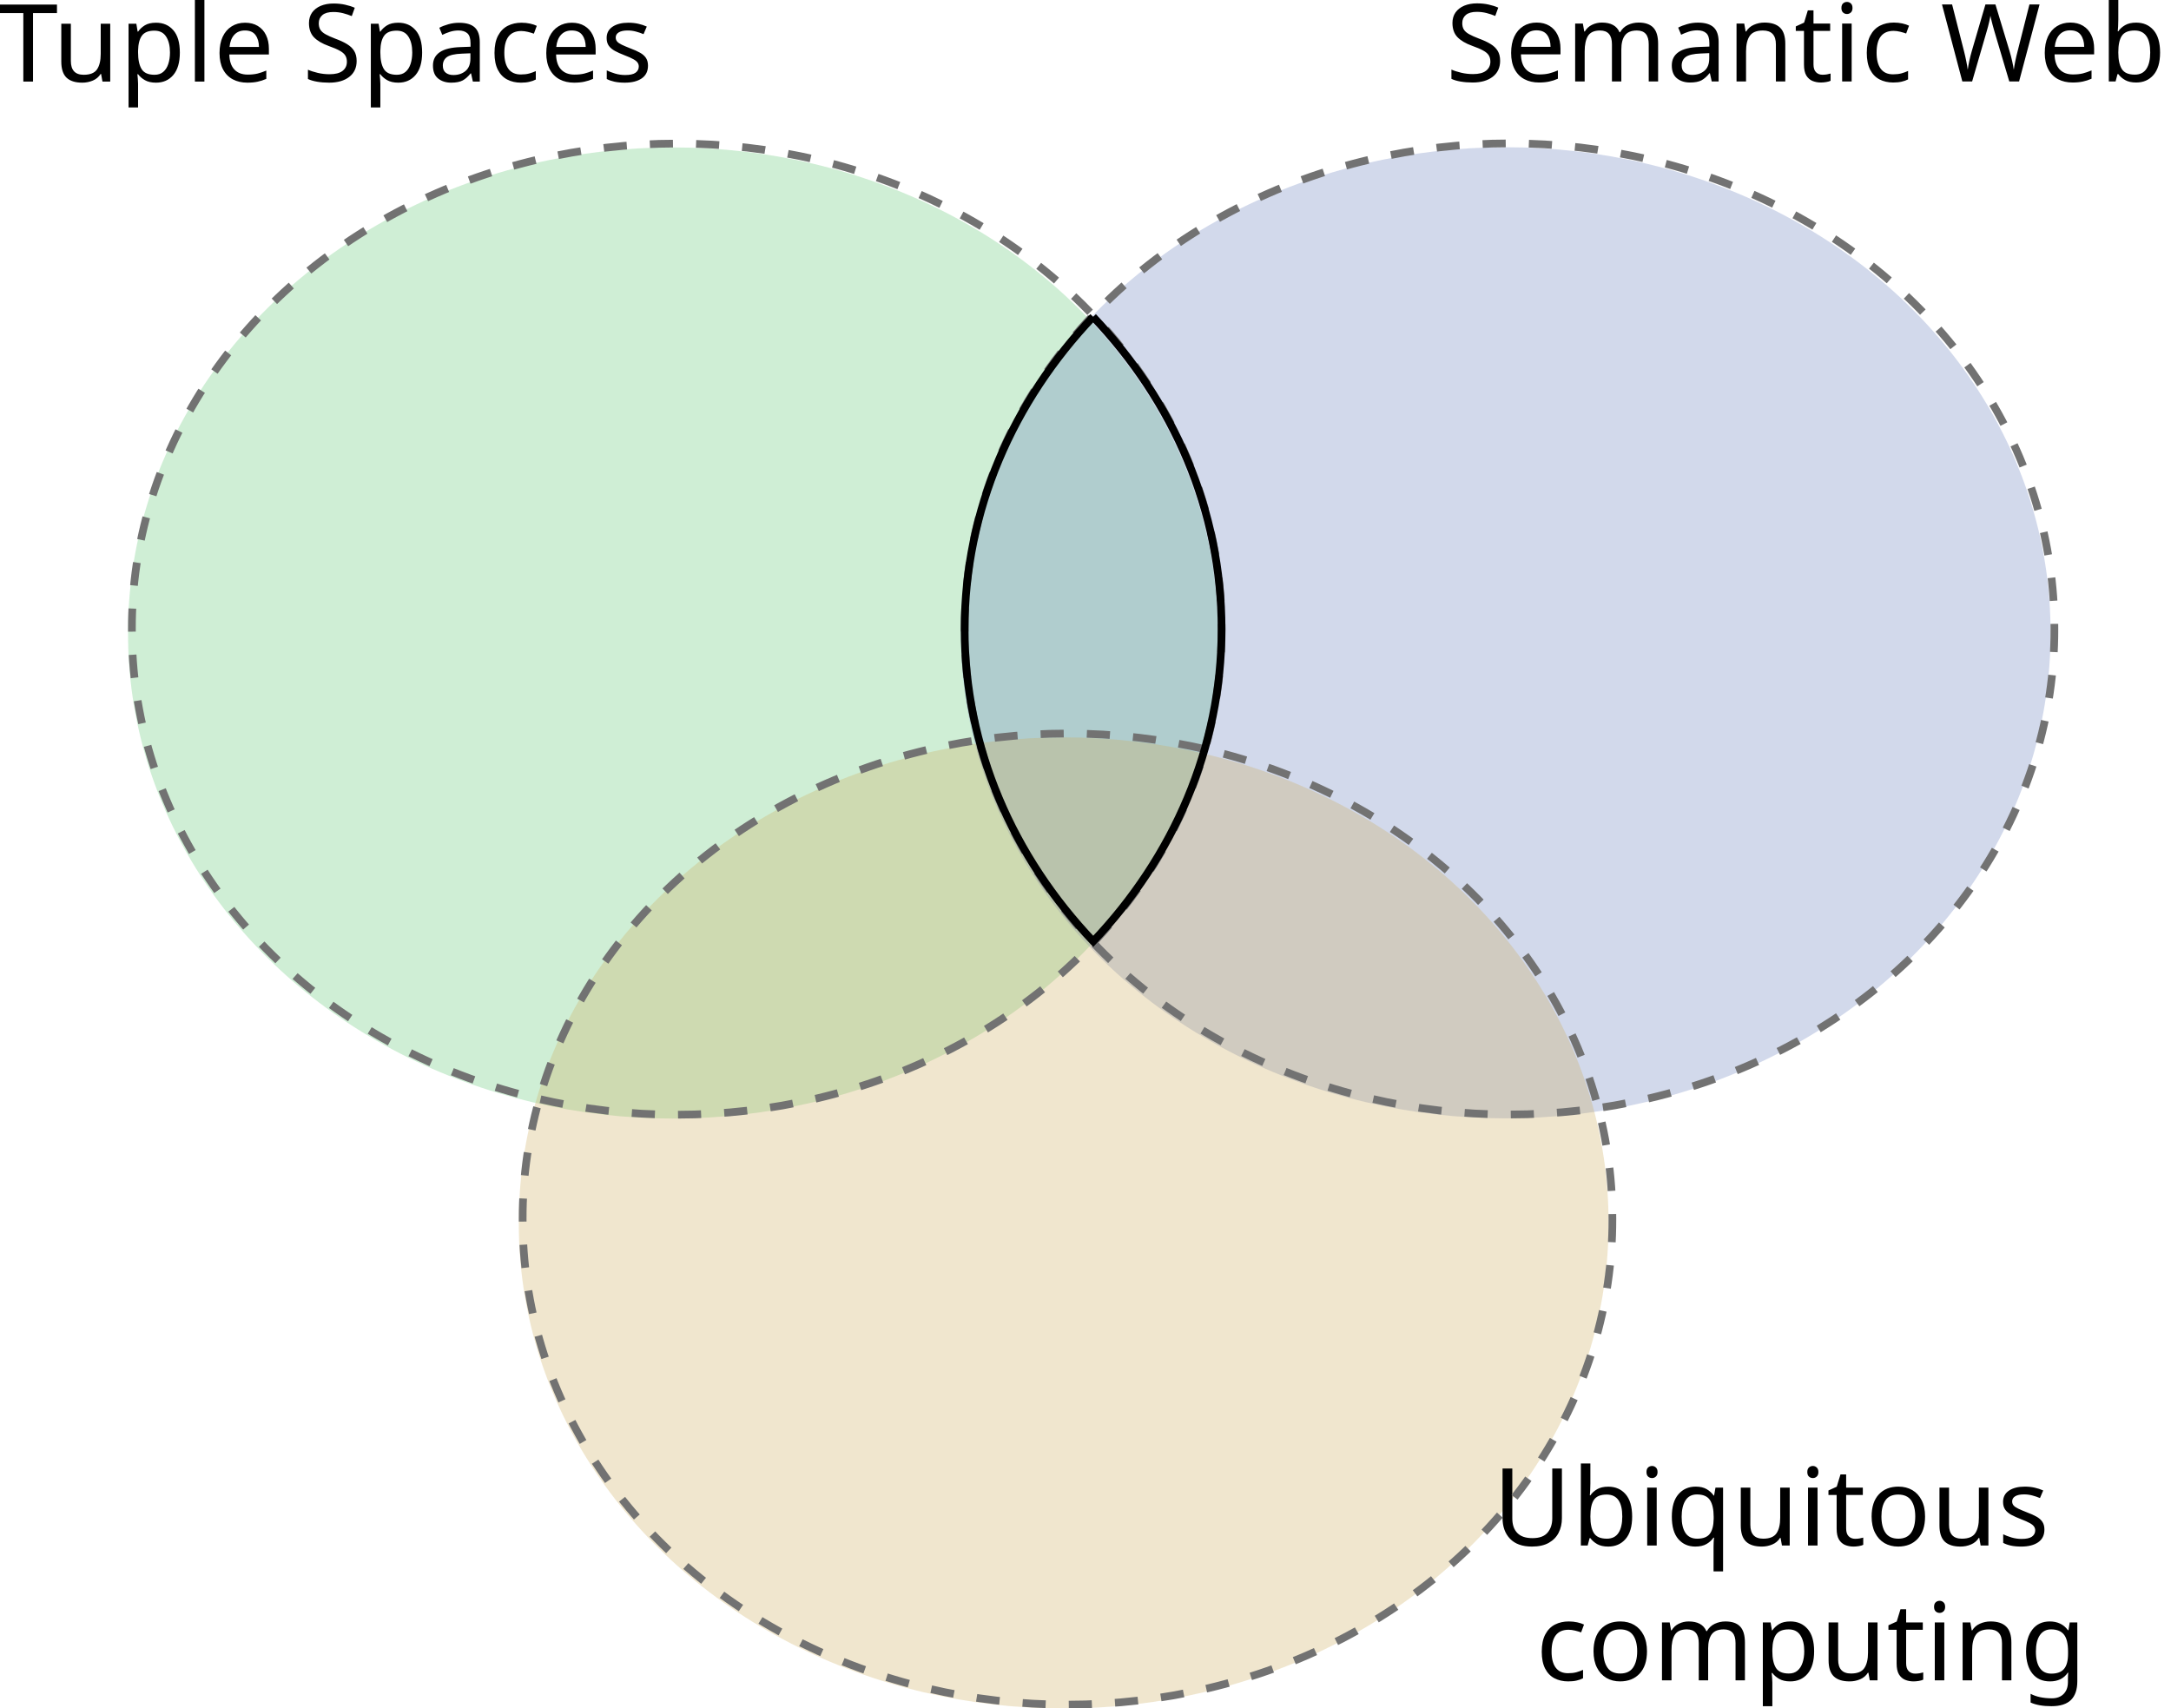
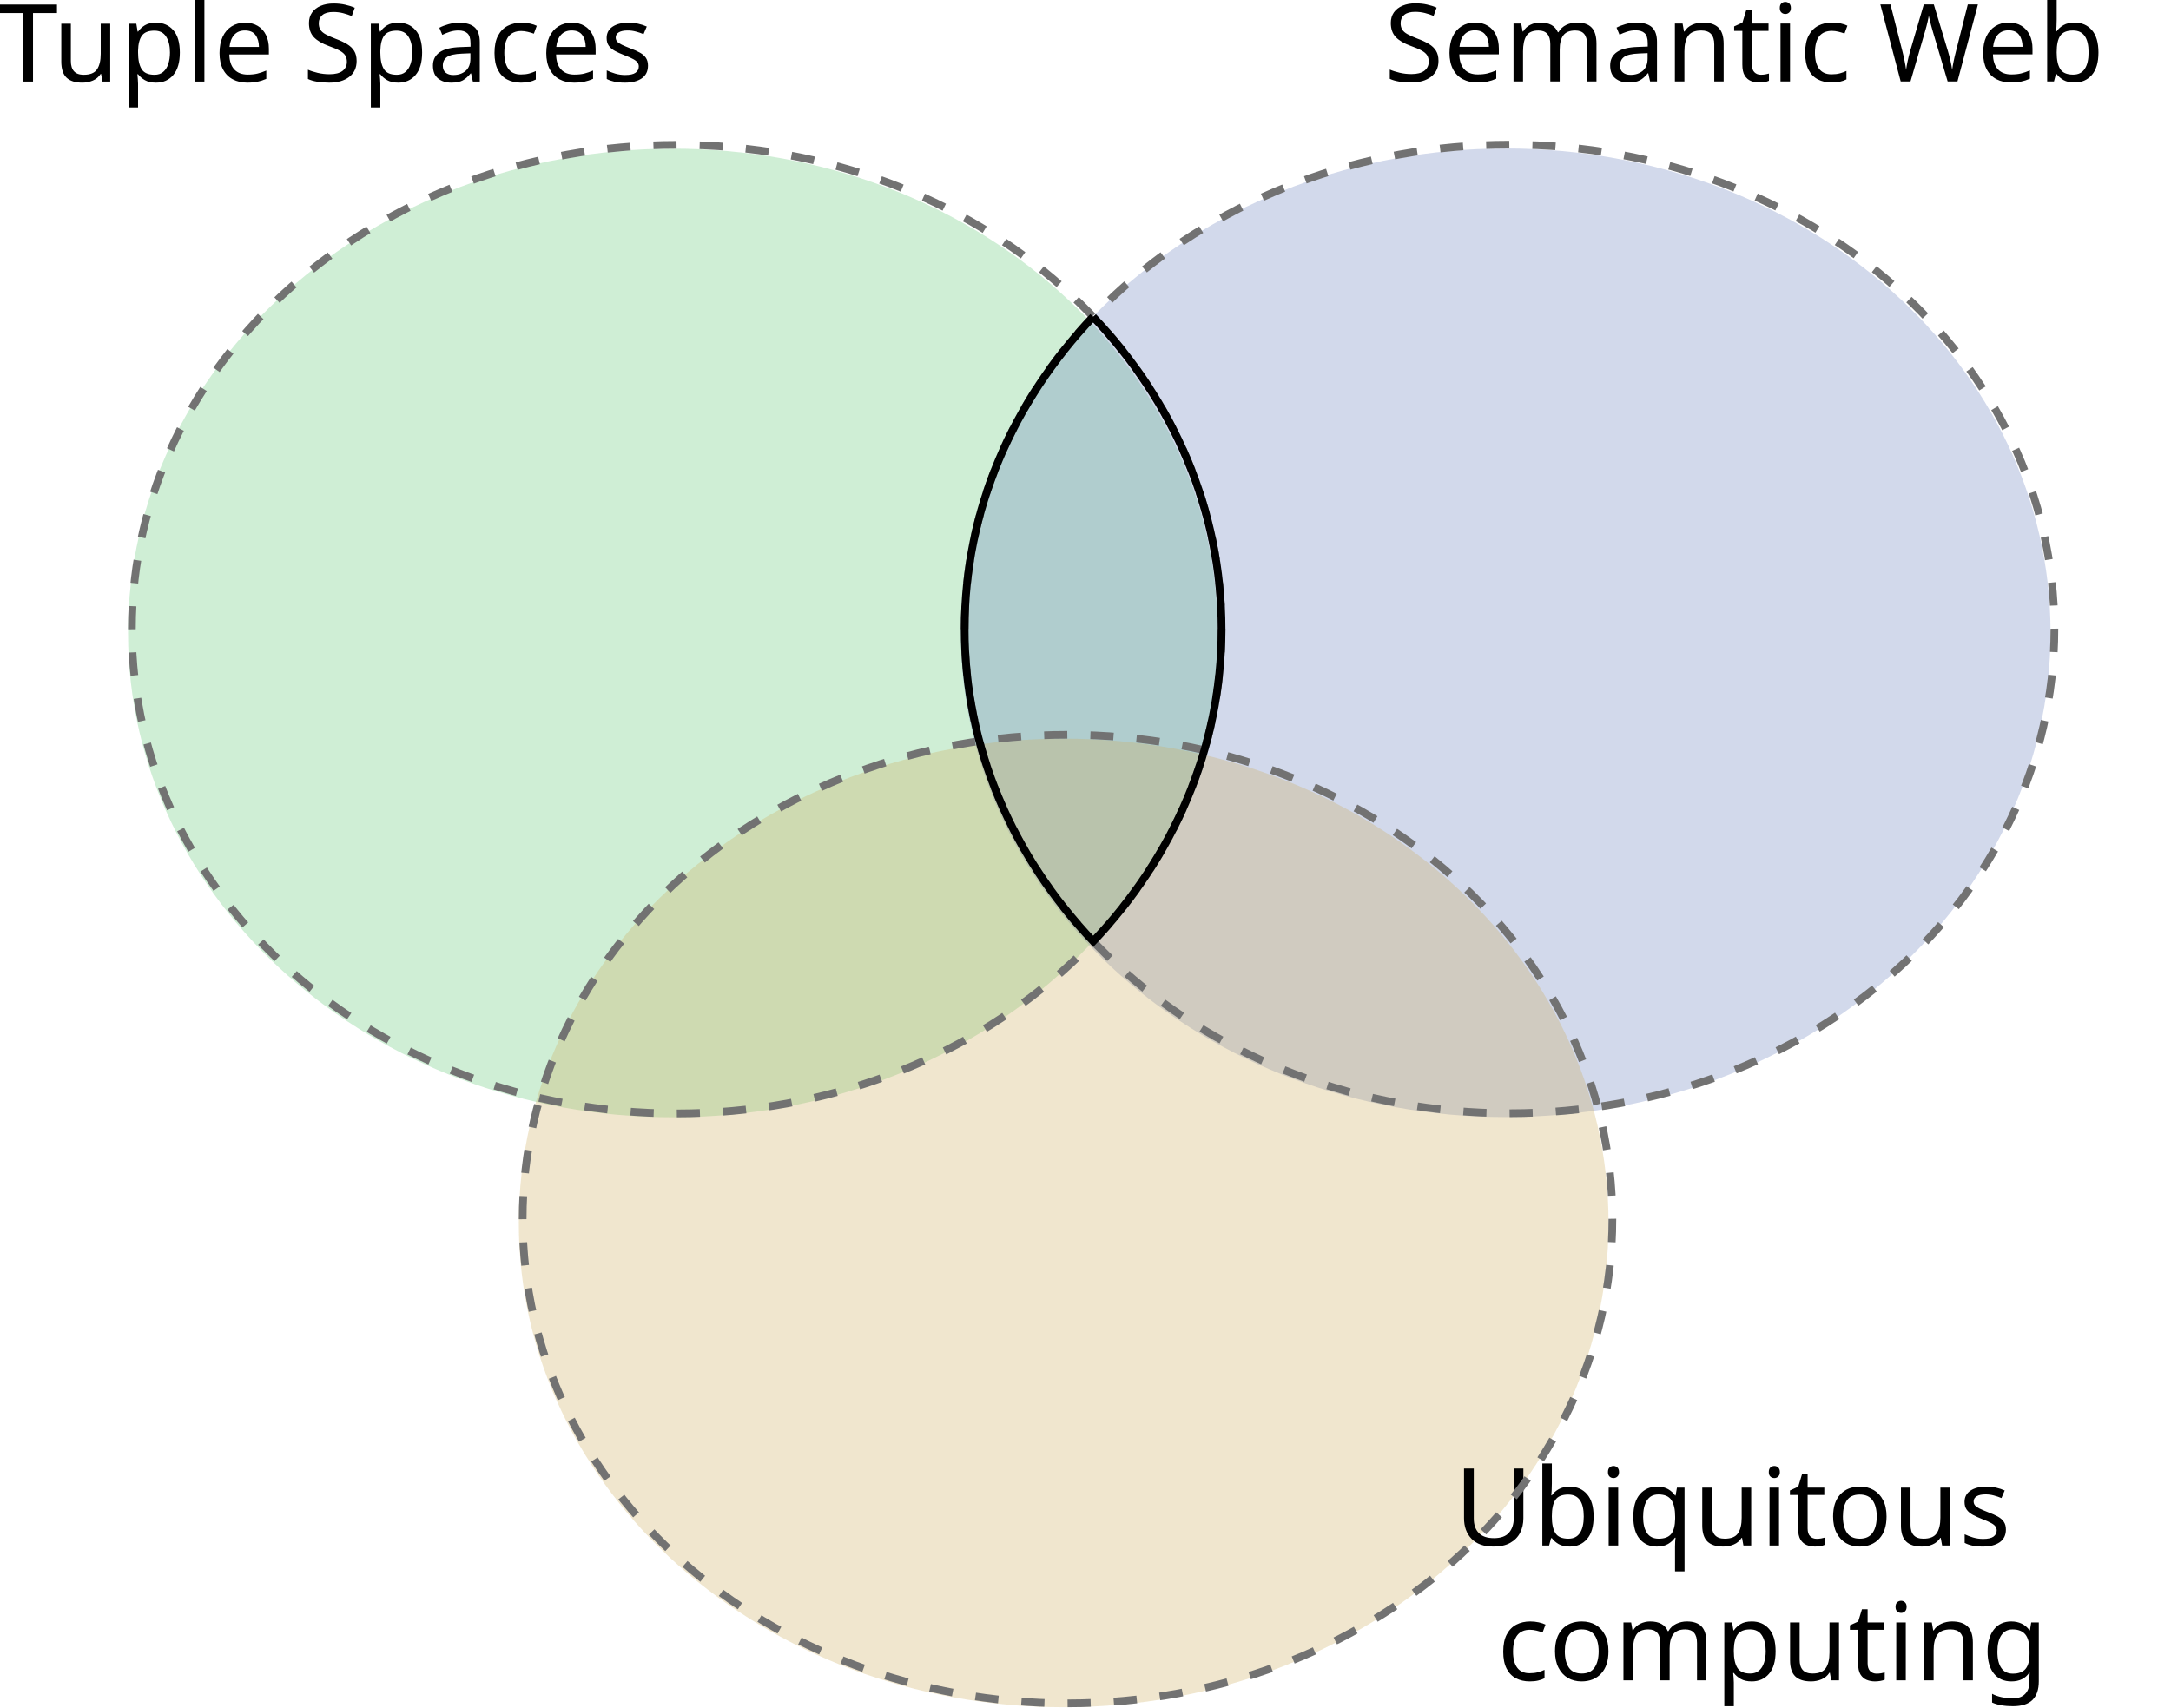
<svg xmlns="http://www.w3.org/2000/svg" width="563.524" height="443.274" id="svg2" version="1.1">
  <defs id="defs4" />
  <g id="layer1" transform="translate(-41.04743,-110.9008)" style="display:inline">
-     <path style="opacity:0.3;fill:#5fc573;fill-opacity:1;stroke:none" id="path2985" d="m 357.143,275.219 a 141.429,125.714 0 1 1 -282.857,0 141.429,125.714 0 1 1 282.857,0 z" />
+     <path style="opacity:0.3;fill:#5fc573;fill-opacity:1;stroke:none" id="path2985" d="m 357.143,275.219 c 0,69.43 -63.32,125.714 -141.429,125.714 -78.109,0 -141.429,-56.284 -141.429,-125.714 0,-69.43 63.32,-125.714 141.429,-125.714 78.109,0 141.429,56.284 141.429,125.714 z" />
    <text xml:space="preserve" style="font-size:40px;font-style:normal;font-weight:normal;line-height:125%;letter-spacing:0px;word-spacing:0px;fill:#000000;fill-opacity:1;stroke:none;font-family:Sans" x="40.571" y="132.076" id="text3025">
      <tspan id="tspan3027" x="40.571" y="132.076" style="font-size:28px;font-style:normal;font-variant:normal;font-weight:500;font-stretch:normal;font-family:Fontin;-inkscape-font-specification:Fontin Medium">Tuple Spaces</tspan>
    </text>
  </g>
  <g id="layer2" transform="translate(-41.04743,-110.9008)" style="display:inline">
-     <path transform="translate(216.1596,-0.05000286)" style="opacity:0.3;fill:#687ebc;fill-opacity:1;stroke:none" id="path2985-7" d="m 357.143,275.219 a 141.429,125.714 0 1 1 -282.857,0 141.429,125.714 0 1 1 282.857,0 z" />
-     <text xml:space="preserve" style="font-size:40px;font-style:normal;font-weight:normal;line-height:125%;letter-spacing:0px;word-spacing:0px;fill:#000000;fill-opacity:1;stroke:none;font-family:Sans" x="416.37" y="132.041" id="text3025-0">
-       <tspan id="tspan3027-7" x="416.37" y="132.041" style="font-size:28px;font-style:normal;font-variant:normal;font-weight:500;font-stretch:normal;font-family:Fontin;-inkscape-font-specification:Fontin Medium">Semantic Web</tspan>
+     <path transform="translate(216.1596,-0.05000286)" style="opacity:0.3;fill:#687ebc;fill-opacity:1;stroke:none" id="path2985-7" d="m 357.143,275.219 c 0,69.43 -63.32,125.714 -141.429,125.714 -78.109,0 -141.429,-56.284 -141.429,-125.714 0,-69.43 63.32,-125.714 141.429,-125.714 78.109,0 141.429,56.284 141.429,125.714 z" />
+     <text xml:space="preserve" style="font-size:40px;font-style:normal;font-weight:normal;line-height:125%;letter-spacing:0px;word-spacing:0px;fill:#000000;fill-opacity:1;stroke:none;font-family:Sans" x="400.37" y="132.041" id="text3025-0">
+       <tspan id="tspan3027-7" x="400.37" y="132.041" style="font-size:28px;font-style:normal;font-variant:normal;font-weight:500;font-stretch:normal;font-family:Fontin;-inkscape-font-specification:Fontin Medium">Semantic Web</tspan>
    </text>
    <text xml:space="preserve" style="font-size:40px;font-style:normal;font-weight:normal;line-height:125%;letter-spacing:0px;word-spacing:0px;fill:#000000;fill-opacity:1;stroke:none;font-family:Sans" x="345.714" y="435.219" id="text3950">
      <tspan id="tspan3952" x="345.714" y="435.219" />
    </text>
  </g>
  <g id="layer3" style="display:none" transform="translate(-41.04743,-110.9008)">
    <text xml:space="preserve" style="font-size:40px;font-style:normal;font-weight:normal;line-height:125%;letter-spacing:0px;word-spacing:0px;fill:#000000;fill-opacity:1;stroke:none;font-family:Sans" x="288.993" y="289.276" id="text3025-0-8">
      <tspan id="tspan3027-7-3" x="288.993" y="289.276" style="font-style:normal;font-variant:normal;font-weight:500;font-stretch:normal;font-family:Fontin;-inkscape-font-specification:Fontin Medium">TSC</tspan>
    </text>
  </g>
  <g id="layer4" transform="translate(-41.04743,-110.9008)" style="display:inline">
-     <path transform="translate(101.4286,153.1429)" style="opacity:0.3;fill:#ccac5a;fill-opacity:1;stroke:none" id="path2985-7-7" d="m 357.143,275.219 a 141.429,125.714 0 1 1 -282.857,0 141.429,125.714 0 1 1 282.857,0 z" />
-     <text xml:space="preserve" style="font-size:40px;font-style:normal;font-weight:normal;line-height:125%;letter-spacing:0px;word-spacing:0px;fill:#000000;fill-opacity:1;stroke:none;font-family:Sans" x="537.161" y="512.091" id="text3025-6">
-       <tspan id="tspan3027-3" x="537.161" y="512.091" style="font-size:28px;font-style:normal;font-variant:normal;font-weight:500;font-stretch:normal;text-align:center;text-anchor:middle;font-family:Fontin;-inkscape-font-specification:Fontin Medium">Ubiquitous</tspan>
-       <tspan x="537.161" y="547.091" style="font-size:28px;font-style:normal;font-variant:normal;font-weight:500;font-stretch:normal;text-align:center;text-anchor:middle;font-family:Fontin;-inkscape-font-specification:Fontin Medium" id="tspan3948">computing</tspan>
+     <path transform="translate(101.4286,153.1429)" style="opacity:0.3;fill:#ccac5a;fill-opacity:1;stroke:none" id="path2985-7-7" d="m 357.143,275.219 c 0,69.43 -63.32,125.714 -141.429,125.714 -78.109,0 -141.429,-56.284 -141.429,-125.714 0,-69.43 63.32,-125.714 141.429,-125.714 78.109,0 141.429,56.284 141.429,125.714 z" />
+     <text xml:space="preserve" style="font-size:40px;font-style:normal;font-weight:normal;line-height:125%;letter-spacing:0px;word-spacing:0px;fill:#000000;fill-opacity:1;stroke:none;font-family:Sans" x="527.161" y="512.091" id="text3025-6">
+       <tspan id="tspan3027-3" x="527.161" y="512.091" style="font-size:28px;font-style:normal;font-variant:normal;font-weight:500;font-stretch:normal;text-align:center;text-anchor:middle;font-family:Fontin;-inkscape-font-specification:Fontin Medium">Ubiquitous</tspan>
+       <tspan x="527.161" y="547.091" style="font-size:28px;font-style:normal;font-variant:normal;font-weight:500;font-stretch:normal;text-align:center;text-anchor:middle;font-family:Fontin;-inkscape-font-specification:Fontin Medium" id="tspan3948">computing</tspan>
    </text>
  </g>
  <g id="layer5" transform="translate(-41.04743,-110.9008)" style="display:none">
    <text xml:space="preserve" style="font-size:40px;font-style:normal;font-weight:normal;line-height:125%;letter-spacing:0px;word-spacing:0px;fill:#000000;fill-opacity:1;stroke:none;font-family:Sans" x="355.23" y="446.298" id="text3025-6-9">
      <tspan x="355.23" y="446.298" style="font-style:normal;font-variant:normal;font-weight:500;font-stretch:normal;font-family:Fontin;-inkscape-font-specification:Fontin Medium" id="tspan3948-8">WoT</tspan>
    </text>
    <text xml:space="preserve" style="font-size:40px;font-style:normal;font-weight:normal;line-height:125%;letter-spacing:0px;word-spacing:0px;fill:#000000;fill-opacity:1;stroke:none;font-family:Sans" x="269.219" y="462.849" id="text3025-6-9-5">
      <tspan x="269.219" y="462.849" style="font-size:28px;font-style:normal;font-variant:normal;font-weight:500;font-stretch:normal;text-align:center;text-anchor:middle;font-family:Fontin;-inkscape-font-specification:Fontin Medium" id="tspan3948-8-1">Mobile</tspan>
      <tspan x="269.219" y="497.849" style="font-size:28px;font-style:normal;font-variant:normal;font-weight:500;font-stretch:normal;text-align:center;text-anchor:middle;font-family:Fontin;-inkscape-font-specification:Fontin Medium" id="tspan4001">comp</tspan>
    </text>
  </g>
  <g id="layer6" style="display:none" transform="translate(-39.796,-27.05999)">
    <path transform="translate(-1.25143,-83.84074)" style="opacity:0.4;fill:#5fc573;fill-opacity:1;stroke:none" id="path2985-6" d="m 357.143,275.219 c 0,69.43 -63.32,125.714 -141.429,125.714 -78.109,0 -141.429,-56.284 -141.429,-125.714 0,-69.43 63.32,-125.714 141.429,-125.714 78.109,0 141.429,56.284 141.429,125.714 z" />
    <path transform="translate(214.9082,-83.89074)" style="opacity:0.4;fill:#687ebc;fill-opacity:1;stroke:none;display:inline" id="path2985-7-0" d="m 357.143,275.219 c 0,69.43 -63.32,125.714 -141.429,125.714 -78.109,0 -141.429,-56.284 -141.429,-125.714 0,-69.43 63.32,-125.714 141.429,-125.714 78.109,0 141.429,56.284 141.429,125.714 z" />
    <path transform="translate(100.1771,69.3021)" style="opacity:0.4;fill:#ccac5a;fill-opacity:1;stroke:none;display:inline" id="path2985-7-7-6" d="m 357.143,275.219 c 0,69.43 -63.32,125.714 -141.429,125.714 -78.109,0 -141.429,-56.284 -141.429,-125.714 0,-69.43 63.32,-125.714 141.429,-125.714 78.109,0 141.429,56.284 141.429,125.714 z" />
  </g>
  <g style="display:none" id="g4074" transform="translate(-39.796,-27.05999)">
    <path style="opacity:0.4;fill:#5fc573;fill-opacity:1;stroke:none" d="m 315.906,218.812 c -65.893,0 -121.293,40.038 -137,94.25 11.364,2.617 23.278,4.031 35.562,4.031 65.904,0 121.273,-40.086 136.969,-94.312 -11.353,-2.611 -23.26,-3.969 -35.531,-3.969 z" id="path4076" />
  </g>
  <g style="display:none" id="g4065" transform="translate(-39.796,-27.05999)">
    <path style="opacity:0.4;fill:#687ebc;fill-opacity:1;stroke:none;display:inline" d="m 315.906,218.812 c -7.78,0 -15.437,0.551 -22.875,1.625 14.777,55.391 70.76,96.594 137.594,96.594 7.791,0 15.426,-0.548 22.875,-1.625 C 438.726,260.012 382.742,218.812 315.906,218.812 z" id="path4069" />
  </g>
  <g style="display:none" id="g4031" transform="translate(-39.796,-27.05999)">
    <path style="opacity:0.4;fill:#5fc573;fill-opacity:1;stroke:none" d="m 322.531,110.281 c -20.791,21.886 -33.344,50.175 -33.344,81.062 0,30.903 12.566,59.172 33.375,81.062 20.782,-21.884 33.344,-50.151 33.344,-81.031 0,-30.903 -12.566,-59.203 -33.375,-81.094 z" id="path4033" />
  </g>
  <g id="g4058" style="display:none" transform="translate(-39.796,-27.05999)">
    <path style="opacity:0.4;fill:#5fc573;fill-opacity:1;stroke:none" d="m 315.906,218.812 c -7.78,0 -15.437,0.551 -22.875,1.625 5.199,19.465 15.468,37.174 29.531,51.969 13.485,-14.2 23.498,-31.08 28.875,-49.625 -11.353,-2.611 -23.26,-3.969 -35.531,-3.969 z" id="path4060" />
  </g>
  <g style="display:none" id="g3958" transform="translate(-39.796,-27.05999)">
    <path style="opacity:0.4;fill:#ccac5a;fill-opacity:1;stroke:none;display:inline" d="m 322.594,272.406 c -25.943,27.328 -64.748,44.688 -108.125,44.688 -12.271,0 -24.178,-1.389 -35.531,-4 -2.91,10.05 -4.469,20.58 -4.469,31.438 0,69.43 63.329,125.719 141.438,125.719 78.109,0 141.406,-56.289 141.406,-125.719 0,-10.02 -1.321,-19.782 -3.812,-29.125 -7.449,1.077 -15.084,1.625 -22.875,1.625 -43.342,0 -82.095,-17.337 -108.031,-44.625 z" id="path3964" />
  </g>
  <g id="g4083" style="display:none" transform="translate(-39.796,-27.05999)">
    <path style="opacity:0.4;fill:#5fc573;fill-opacity:1;stroke:none" d="m 293.031,220.438 c -55.559,8.026 -100.274,44.819 -114.125,92.625 11.364,2.617 23.278,4.031 35.562,4.031 43.361,0 82.153,-17.371 108.094,-44.688 -14.064,-14.794 -24.332,-32.504 -29.531,-51.969 z m 58.406,2.344 c -0.324,1.118 -0.674,2.238 -1.031,3.344 0.359,-1.111 0.706,-2.22 1.031,-3.344 z m -6.375,16.875 c -0.434,0.926 -0.854,1.835 -1.312,2.75 0.454,-0.906 0.883,-1.832 1.312,-2.75 z m -5.094,9.688 c -1.194,2.037 -2.436,4.03 -3.75,6 1.31,-1.966 2.559,-3.967 3.75,-6 z M 335.75,256.062 c -0.517,0.764 -1.059,1.528 -1.594,2.281 0.537,-0.756 1.075,-1.514 1.594,-2.281 z m -1.594,2.281 c -0.7,0.986 -1.426,1.97 -2.156,2.938 0.733,-0.971 1.453,-1.947 2.156,-2.938 z M 332,261.281 c -0.73,0.967 -1.46,1.927 -2.219,2.875 0.759,-0.949 1.489,-1.907 2.219,-2.875 z m -4.969,6.188 c -0.648,0.757 -1.302,1.507 -1.969,2.25 0.665,-0.741 1.322,-1.495 1.969,-2.25 z" id="path4085" />
    <path style="opacity:0.4;fill:#ccac5a;fill-opacity:1;stroke:none;display:inline" d="m 293.031,220.438 c -55.559,8.026 -100.274,44.819 -114.125,92.625 11.364,2.617 23.278,4.031 35.562,4.031 43.361,0 82.153,-17.371 108.094,-44.688 -14.064,-14.794 -24.332,-32.504 -29.531,-51.969 z m 58.406,2.344 c -0.324,1.118 -0.674,2.238 -1.031,3.344 0.359,-1.111 0.706,-2.22 1.031,-3.344 z m -6.375,16.875 c -0.434,0.926 -0.854,1.835 -1.312,2.75 0.454,-0.906 0.883,-1.832 1.312,-2.75 z m -5.094,9.688 c -1.194,2.037 -2.436,4.03 -3.75,6 1.31,-1.966 2.559,-3.967 3.75,-6 z m -4.219,6.719 c -0.517,0.764 -1.059,1.528 -1.594,2.281 0.537,-0.756 1.075,-1.514 1.594,-2.281 z m -1.594,2.281 c -0.7,0.986 -1.426,1.97 -2.156,2.938 0.733,-0.971 1.453,-1.947 2.156,-2.938 z M 332,261.281 c -0.73,0.967 -1.46,1.927 -2.219,2.875 0.759,-0.949 1.489,-1.907 2.219,-2.875 z m -4.969,6.188 c -0.648,0.757 -1.302,1.507 -1.969,2.25 0.665,-0.741 1.322,-1.495 1.969,-2.25 z" id="path4085-7" />
  </g>
  <g id="g4140" style="display:none" transform="translate(-39.796,-27.05999)">
    <path style="opacity:0.4;fill:#687ebc;fill-opacity:1;stroke:none;display:inline" d="m 278.406,159.219 c -5.381,18.523 -15.404,35.377 -28.875,49.562 25.936,27.297 64.713,44.625 108.062,44.625 7.791,0 15.426,-0.548 22.875,-1.625 -12.061,-45.221 -51.59,-80.953 -102.062,-92.562 z m -38,38.844 c 0.57,0.749 1.131,1.481 1.719,2.219 -0.584,-0.732 -1.152,-1.475 -1.719,-2.219 z" transform="translate(73.034,63.61436)" id="path4142" />
    <path style="opacity:0.4;fill:#ccac5a;fill-opacity:1;stroke:none;display:inline" d="m 351.44,222.834 c -5.381,18.523 -15.404,35.377 -28.875,49.562 25.936,27.297 64.713,44.625 108.062,44.625 7.791,0 15.426,-0.548 22.875,-1.625 -12.061,-45.221 -51.59,-80.953 -102.062,-92.562 z m -38,38.844 c 0.57,0.749 1.131,1.481 1.719,2.219 -0.584,-0.732 -1.152,-1.475 -1.719,-2.219 z" id="path4142-2" />
  </g>
  <g id="g4118" style="display:none" transform="translate(-39.796,-27.05999)">
    <path id="path4120" d="m 322.531,110.281 c -20.791,21.886 -33.344,50.175 -33.344,81.062 0,30.903 12.566,59.172 33.375,81.062 20.782,-21.884 33.344,-50.151 33.344,-81.031 0,-30.903 -12.566,-59.203 -33.375,-81.094 z" style="opacity:0.4;fill:#5fc573;fill-opacity:1;stroke:none" />
    <path id="path4120-6" d="m 322.532,110.281 c -20.791,21.886 -33.344,50.175 -33.344,81.062 0,30.903 12.566,59.172 33.375,81.062 20.782,-21.884 33.344,-50.151 33.344,-81.031 0,-30.903 -12.566,-59.203 -33.375,-81.094 z" style="opacity:0.4;fill:#687ebc;fill-opacity:1;stroke:none;display:inline" />
    <path id="path4169-4" d="m 315.906,218.812 c -7.78,0 -15.437,0.551 -22.875,1.625 5.199,19.465 15.468,37.174 29.531,51.969 13.485,-14.2 23.498,-31.08 28.875,-49.625 -11.353,-2.611 -23.26,-3.969 -35.531,-3.969 z" style="opacity:0.4;fill:#ccac5a;fill-opacity:1;stroke:none;display:inline" />
  </g>
  <g style="display:none" id="g3042" transform="translate(-39.796,-27.05999)">
    <text id="text3044" y="151.539" x="172.666" style="font-size:40px;font-style:normal;font-weight:normal;line-height:125%;letter-spacing:0px;word-spacing:0px;fill:#000000;fill-opacity:1;stroke:none;display:inline;font-family:Sans" xml:space="preserve">
      <tspan style="font-size:22px;font-style:normal;font-variant:normal;font-weight:500;font-stretch:normal;text-align:center;text-anchor:middle;font-family:Fontin;-inkscape-font-specification:Fontin Medium" y="151.539" x="172.666" id="tspan3046">Tuple</tspan>
      <tspan id="tspan3048" style="font-size:22px;font-style:normal;font-variant:normal;font-weight:500;font-stretch:normal;text-align:center;text-anchor:middle;font-family:Fontin;-inkscape-font-specification:Fontin Medium" y="179.039" x="172.666">Spaces</tspan>
    </text>
    <text id="text3050" y="188.839" x="480.748" style="font-size:40px;font-style:normal;font-weight:normal;line-height:125%;letter-spacing:0px;word-spacing:0px;fill:#000000;fill-opacity:1;stroke:none;display:inline;font-family:Sans" xml:space="preserve">
      <tspan style="font-size:22px;font-style:normal;font-variant:normal;font-weight:500;font-stretch:normal;text-align:center;text-anchor:middle;font-family:Fontin;-inkscape-font-specification:Fontin Medium" y="188.839" x="480.748" id="tspan3052">Semantic</tspan>
      <tspan id="tspan3054" style="font-size:22px;font-style:normal;font-variant:normal;font-weight:500;font-stretch:normal;text-align:center;text-anchor:middle;font-family:Fontin;-inkscape-font-specification:Fontin Medium" y="216.339" x="480.748">Web</tspan>
    </text>
    <text id="text3056" y="395.345" x="319.294" style="font-size:40px;font-style:normal;font-weight:normal;line-height:125%;letter-spacing:0px;word-spacing:0px;fill:#000000;fill-opacity:1;stroke:none;display:inline;font-family:Sans" xml:space="preserve">
      <tspan style="font-size:22px;font-style:normal;font-variant:normal;font-weight:500;font-stretch:normal;text-align:center;text-anchor:middle;font-family:Fontin;-inkscape-font-specification:Fontin Medium" y="395.345" x="319.294" id="tspan3058">Ubiquitous</tspan>
      <tspan id="tspan3060" style="font-size:22px;font-style:normal;font-variant:normal;font-weight:500;font-stretch:normal;text-align:center;text-anchor:middle;font-family:Fontin;-inkscape-font-specification:Fontin Medium" y="422.845" x="319.294">computing</tspan>
    </text>
  </g>
  <g id="layer8" style="display:inline" transform="translate(-39.796,-27.05999)">
-     <path transform="translate(-0.2517056,-84.84068)" style="fill:none;stroke:#727272;stroke-width:2;stroke-miterlimit:4;stroke-opacity:1;stroke-dasharray:6, 6;stroke-dashoffset:0;display:inline" id="path2985-6-7" d="m 357.143,275.219 a 141.429,125.714 0 1 1 -282.857,0 141.429,125.714 0 1 1 282.857,0 z" />
-     <path transform="translate(101.1773,68.30232)" style="fill:none;stroke:#727272;stroke-width:2;stroke-miterlimit:4;stroke-opacity:1;stroke-dasharray:6, 6;stroke-dashoffset:0;display:inline" id="path2985-6-7-1" d="m 357.143,275.219 a 141.429,125.714 0 1 1 -282.857,0 141.429,125.714 0 1 1 282.857,0 z" />
-     <path transform="translate(215.9083,-84.89068)" style="fill:none;stroke:#727272;stroke-width:2;stroke-miterlimit:4;stroke-opacity:1;stroke-dasharray:6, 6;stroke-dashoffset:0;display:inline" id="path2985-6-7-0" d="m 357.143,275.219 a 141.429,125.714 0 1 1 -282.857,0 141.429,125.714 0 1 1 282.857,0 z" />
+     <path transform="translate(-0.2517056,-84.84068)" style="fill:none;stroke:#727272;stroke-width:2;stroke-miterlimit:4;stroke-opacity:1;stroke-dasharray:6, 6;stroke-dashoffset:0;display:inline" id="path2985-6-7" d="m 357.143,275.219 c 0,69.43 -63.32,125.714 -141.429,125.714 -78.109,0 -141.429,-56.284 -141.429,-125.714 0,-69.43 63.32,-125.714 141.429,-125.714 78.109,0 141.429,56.284 141.429,125.714 z" />
+     <path transform="translate(101.1773,68.30232)" style="fill:none;stroke:#727272;stroke-width:2;stroke-miterlimit:4;stroke-opacity:1;stroke-dasharray:6, 6;stroke-dashoffset:0;display:inline" id="path2985-6-7-1" d="m 357.143,275.219 c 0,69.43 -63.32,125.714 -141.429,125.714 -78.109,0 -141.429,-56.284 -141.429,-125.714 0,-69.43 63.32,-125.714 141.429,-125.714 78.109,0 141.429,56.284 141.429,125.714 z" />
+     <path transform="translate(215.9083,-84.89068)" style="fill:none;stroke:#727272;stroke-width:2;stroke-miterlimit:4;stroke-opacity:1;stroke-dasharray:6, 6;stroke-dashoffset:0;display:inline" id="path2985-6-7-0" d="m 357.143,275.219 c 0,69.43 -63.32,125.714 -141.429,125.714 -78.109,0 -141.429,-56.284 -141.429,-125.714 0,-69.43 63.32,-125.714 141.429,-125.714 78.109,0 141.429,56.284 141.429,125.714 z" />
  </g>
  <g style="display:none" id="g3068" transform="translate(-39.796,-27.05999)">
    <path style="fill:none;stroke:#000000;stroke-width:2;stroke-miterlimit:4;stroke-opacity:1;stroke-dasharray:none;stroke-dashoffset:0;display:inline" d="m 250.531,207.812 c -25.943,27.31 -64.734,44.656 -108.094,44.656 -12.271,0 -24.178,-1.358 -35.531,-3.969 -2.905,10.04 -4.469,20.56 -4.469,31.406 0,69.43 63.297,125.719 141.406,125.719 78.109,0 141.438,-56.289 141.438,-125.719 0,-10.031 -1.316,-19.773 -3.812,-29.125 -7.449,1.077 -15.084,1.656 -22.875,1.656 -43.342,0 -82.124,-17.327 -108.062,-44.625 z" transform="translate(73.034,63.61436)" id="path3072" />
  </g>
  <g style="display:none" id="g3082" transform="translate(-39.796,-27.05999)">
    <path style="fill:none;stroke:#000000;stroke-width:2;stroke-miterlimit:4;stroke-opacity:1;stroke-dasharray:none;stroke-dashoffset:0;display:inline" d="m 279.406,158.188 c -5.369,18.55 -15.386,35.426 -28.875,49.625 25.939,27.298 64.72,44.625 108.062,44.625 7.791,0 15.426,-0.579 22.875,-1.656 -12.068,-45.2 -51.603,-80.974 -102.062,-92.594 z" transform="translate(73.034,63.61436)" id="path3086" />
  </g>
  <g style="display:none" id="g3093" transform="translate(-39.796,-27.05999)">
    <path style="fill:none;stroke:#000000;stroke-width:2;stroke-miterlimit:4;stroke-opacity:1;stroke-dasharray:none;stroke-dashoffset:0;display:inline" d="m 220.969,155.812 c -55.553,8.032 -100.243,44.851 -114.094,92.656 11.364,2.617 23.278,4 35.562,4 43.361,0 82.182,-17.319 108.125,-44.625 -14.078,-14.799 -24.397,-32.545 -29.594,-52.031 z" transform="translate(73.034,63.61436)" id="path3095" />
  </g>
  <g style="display:inline" id="g3103" transform="translate(-39.796,-27.05999)">
    <path style="fill:none;stroke:#000000;stroke-width:2;stroke-miterlimit:4;stroke-opacity:1;stroke-dasharray:none;stroke-dashoffset:0;display:inline" d="m 250.5,45.688 c -20.782,21.884 -33.344,50.151 -33.344,81.031 0,30.903 12.566,59.203 33.375,81.094 20.791,-21.886 33.312,-50.175 33.312,-81.062 0,-30.903 -12.535,-59.172 -33.344,-81.062 z" id="path3105" transform="translate(73.034,63.61436)" />
  </g>
  <g id="layer7" style="display:none" transform="translate(33.238,36.55437)">
    <text xml:space="preserve" style="font-size:40px;font-style:normal;font-weight:normal;line-height:125%;letter-spacing:0px;word-spacing:0px;fill:#000000;fill-opacity:1;stroke:none;display:inline;font-family:Sans" x="197.527" y="283.996" id="text3025-0-7">
      <tspan id="tspan3027-7-9" x="197.527" y="283.996" style="font-size:22px;font-style:normal;font-variant:normal;font-weight:500;font-stretch:normal;font-family:Fontin;-inkscape-font-specification:Fontin Medium">Section 3.1</tspan>
    </text>
    <text xml:space="preserve" style="font-size:40px;font-style:normal;font-weight:normal;line-height:125%;letter-spacing:0px;word-spacing:0px;fill:#000000;fill-opacity:1;stroke:none;display:inline;font-family:Sans" x="247.645" y="122.441" id="text3025-0-7-7">
      <tspan id="tspan3027-7-9-0" x="247.645" y="122.441" style="font-size:24px;font-style:normal;font-variant:normal;font-weight:500;font-stretch:normal;text-align:center;text-anchor:middle;font-family:Fontin;-inkscape-font-specification:Fontin Medium">Sect</tspan>
      <tspan x="247.645" y="152.441" style="font-size:24px;font-style:normal;font-variant:normal;font-weight:500;font-stretch:normal;text-align:center;text-anchor:middle;font-family:Fontin;-inkscape-font-specification:Fontin Medium" id="tspan3923">3.4</tspan>
    </text>
    <text xml:space="preserve" style="font-size:40px;font-style:normal;font-weight:normal;line-height:125%;letter-spacing:0px;word-spacing:0px;fill:#000000;fill-opacity:1;stroke:none;display:inline;font-family:Sans" x="312.679" y="202.746" id="text3025-0-7-7-8">
      <tspan id="tspan3027-7-9-0-9" x="312.679" y="202.746" style="font-size:24px;font-style:normal;font-variant:normal;font-weight:500;font-stretch:normal;text-align:center;text-anchor:middle;font-family:Fontin;-inkscape-font-specification:Fontin Medium">Sect</tspan>
      <tspan x="312.679" y="232.746" style="font-size:24px;font-style:normal;font-variant:normal;font-weight:500;font-stretch:normal;text-align:center;text-anchor:middle;font-family:Fontin;-inkscape-font-specification:Fontin Medium" id="tspan3923-5">3.3</tspan>
    </text>
    <text xml:space="preserve" style="font-size:40px;font-style:normal;font-weight:normal;line-height:125%;letter-spacing:0px;word-spacing:0px;fill:#000000;fill-opacity:1;stroke:none;display:inline;font-family:Sans" x="192.471" y="200.726" id="text3025-0-7-7-8-8">
      <tspan id="tspan3027-7-9-0-9-1" x="192.471" y="200.726" style="font-size:24px;font-style:normal;font-variant:normal;font-weight:500;font-stretch:normal;text-align:center;text-anchor:middle;font-family:Fontin;-inkscape-font-specification:Fontin Medium">Sect</tspan>
      <tspan x="192.471" y="230.726" style="font-size:24px;font-style:normal;font-variant:normal;font-weight:500;font-stretch:normal;text-align:center;text-anchor:middle;font-family:Fontin;-inkscape-font-specification:Fontin Medium" id="tspan3923-5-7">3.2</tspan>
    </text>
  </g>
</svg>
